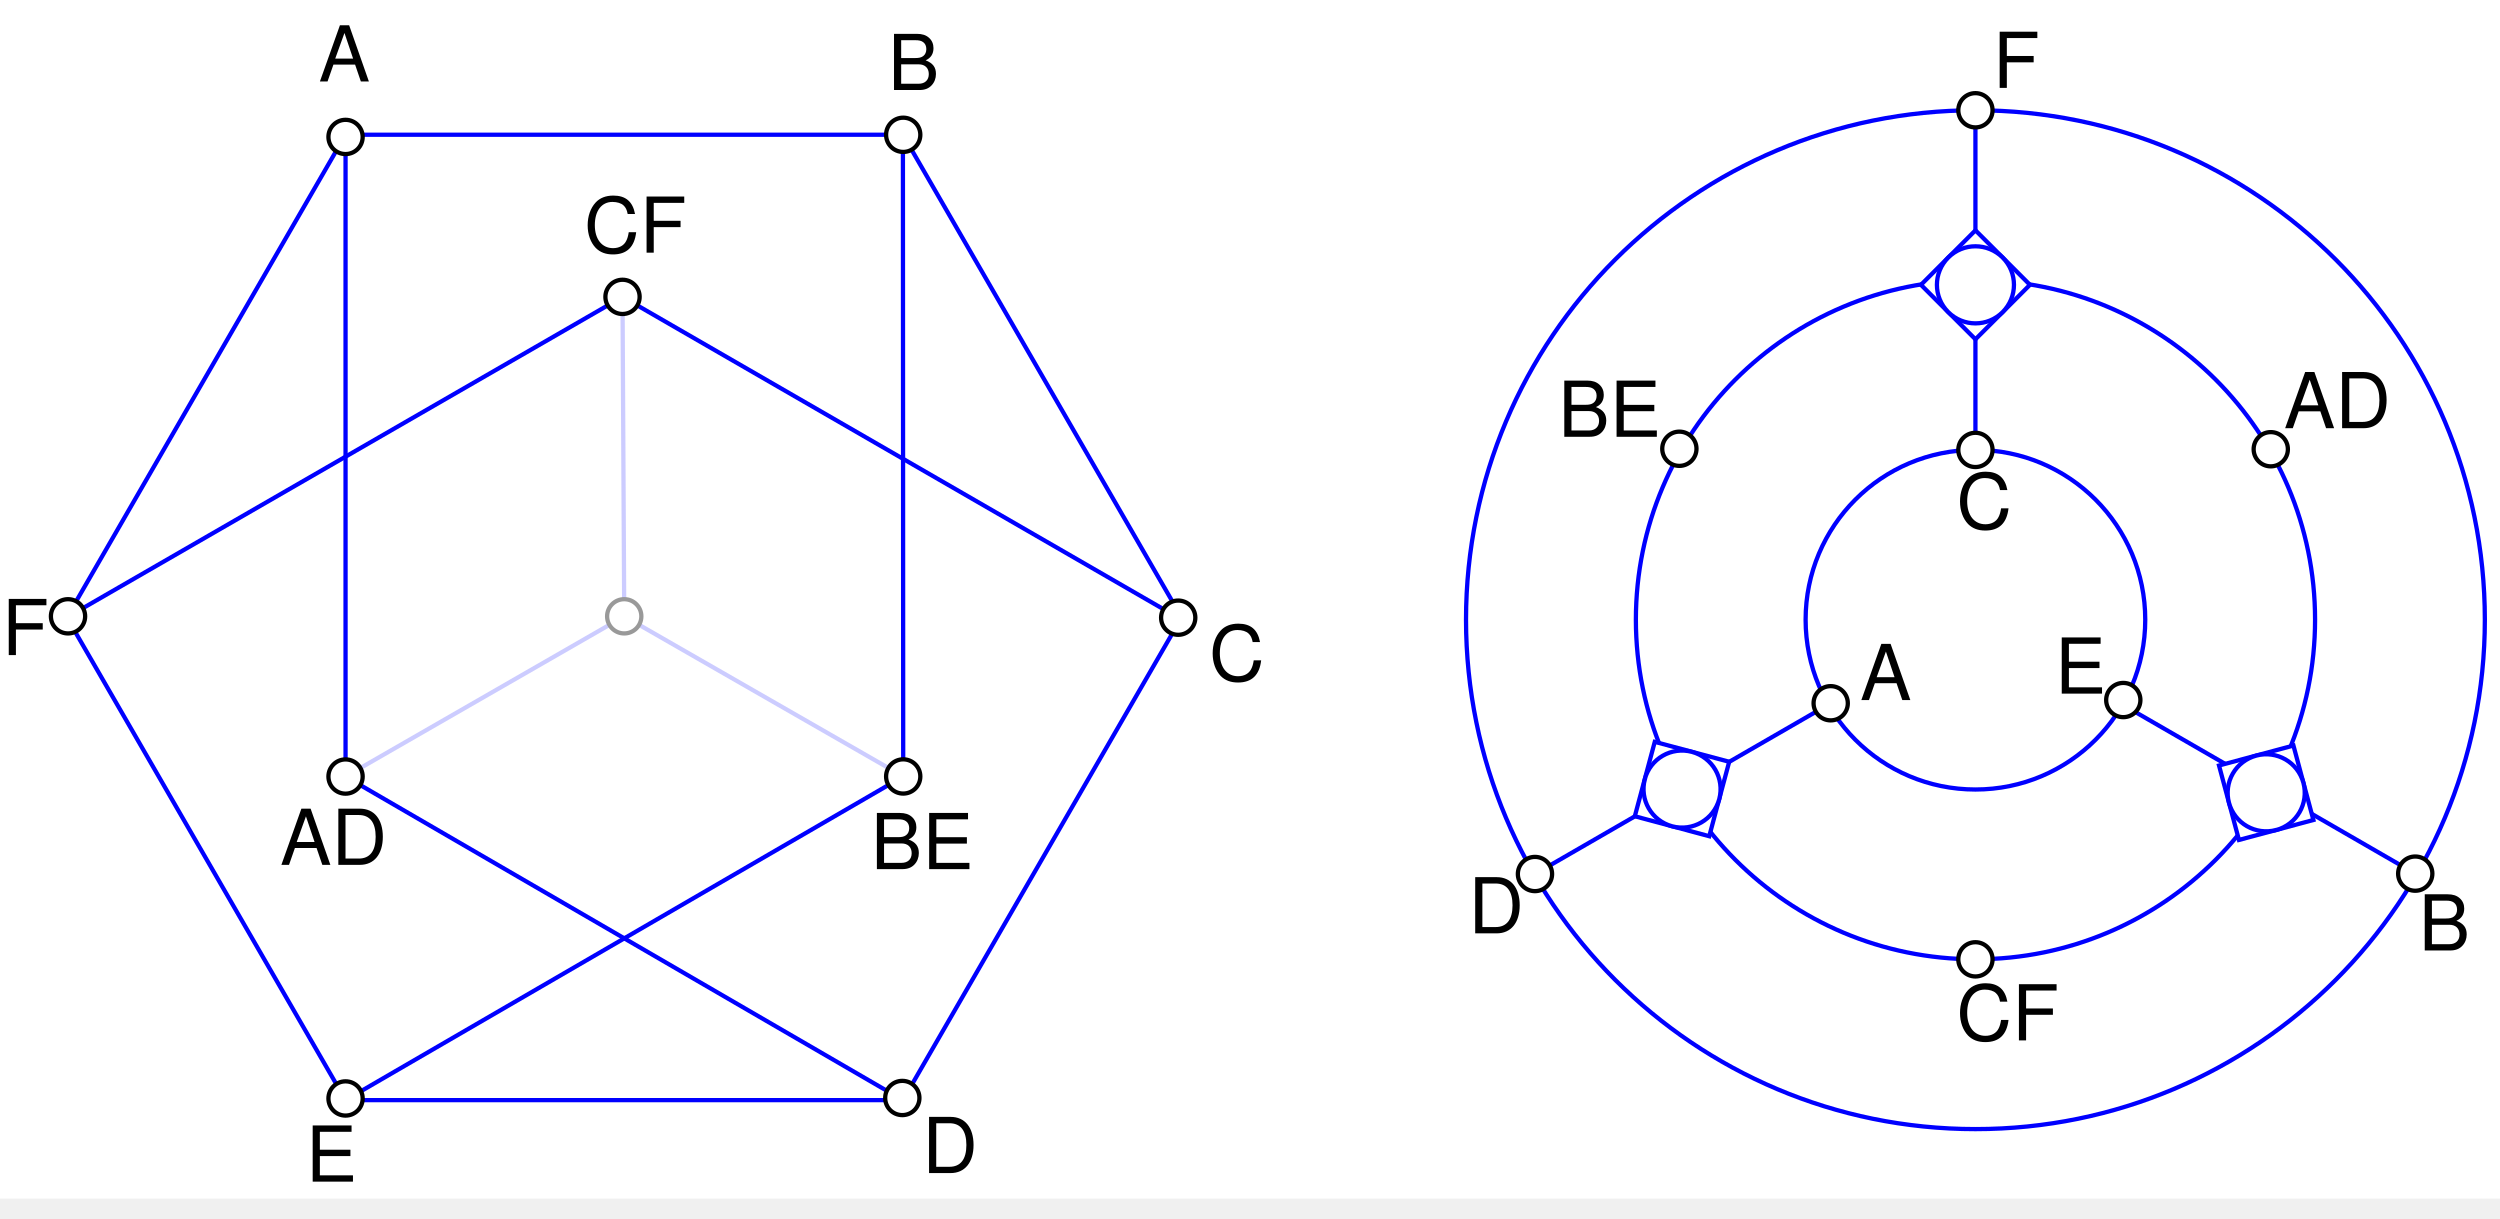
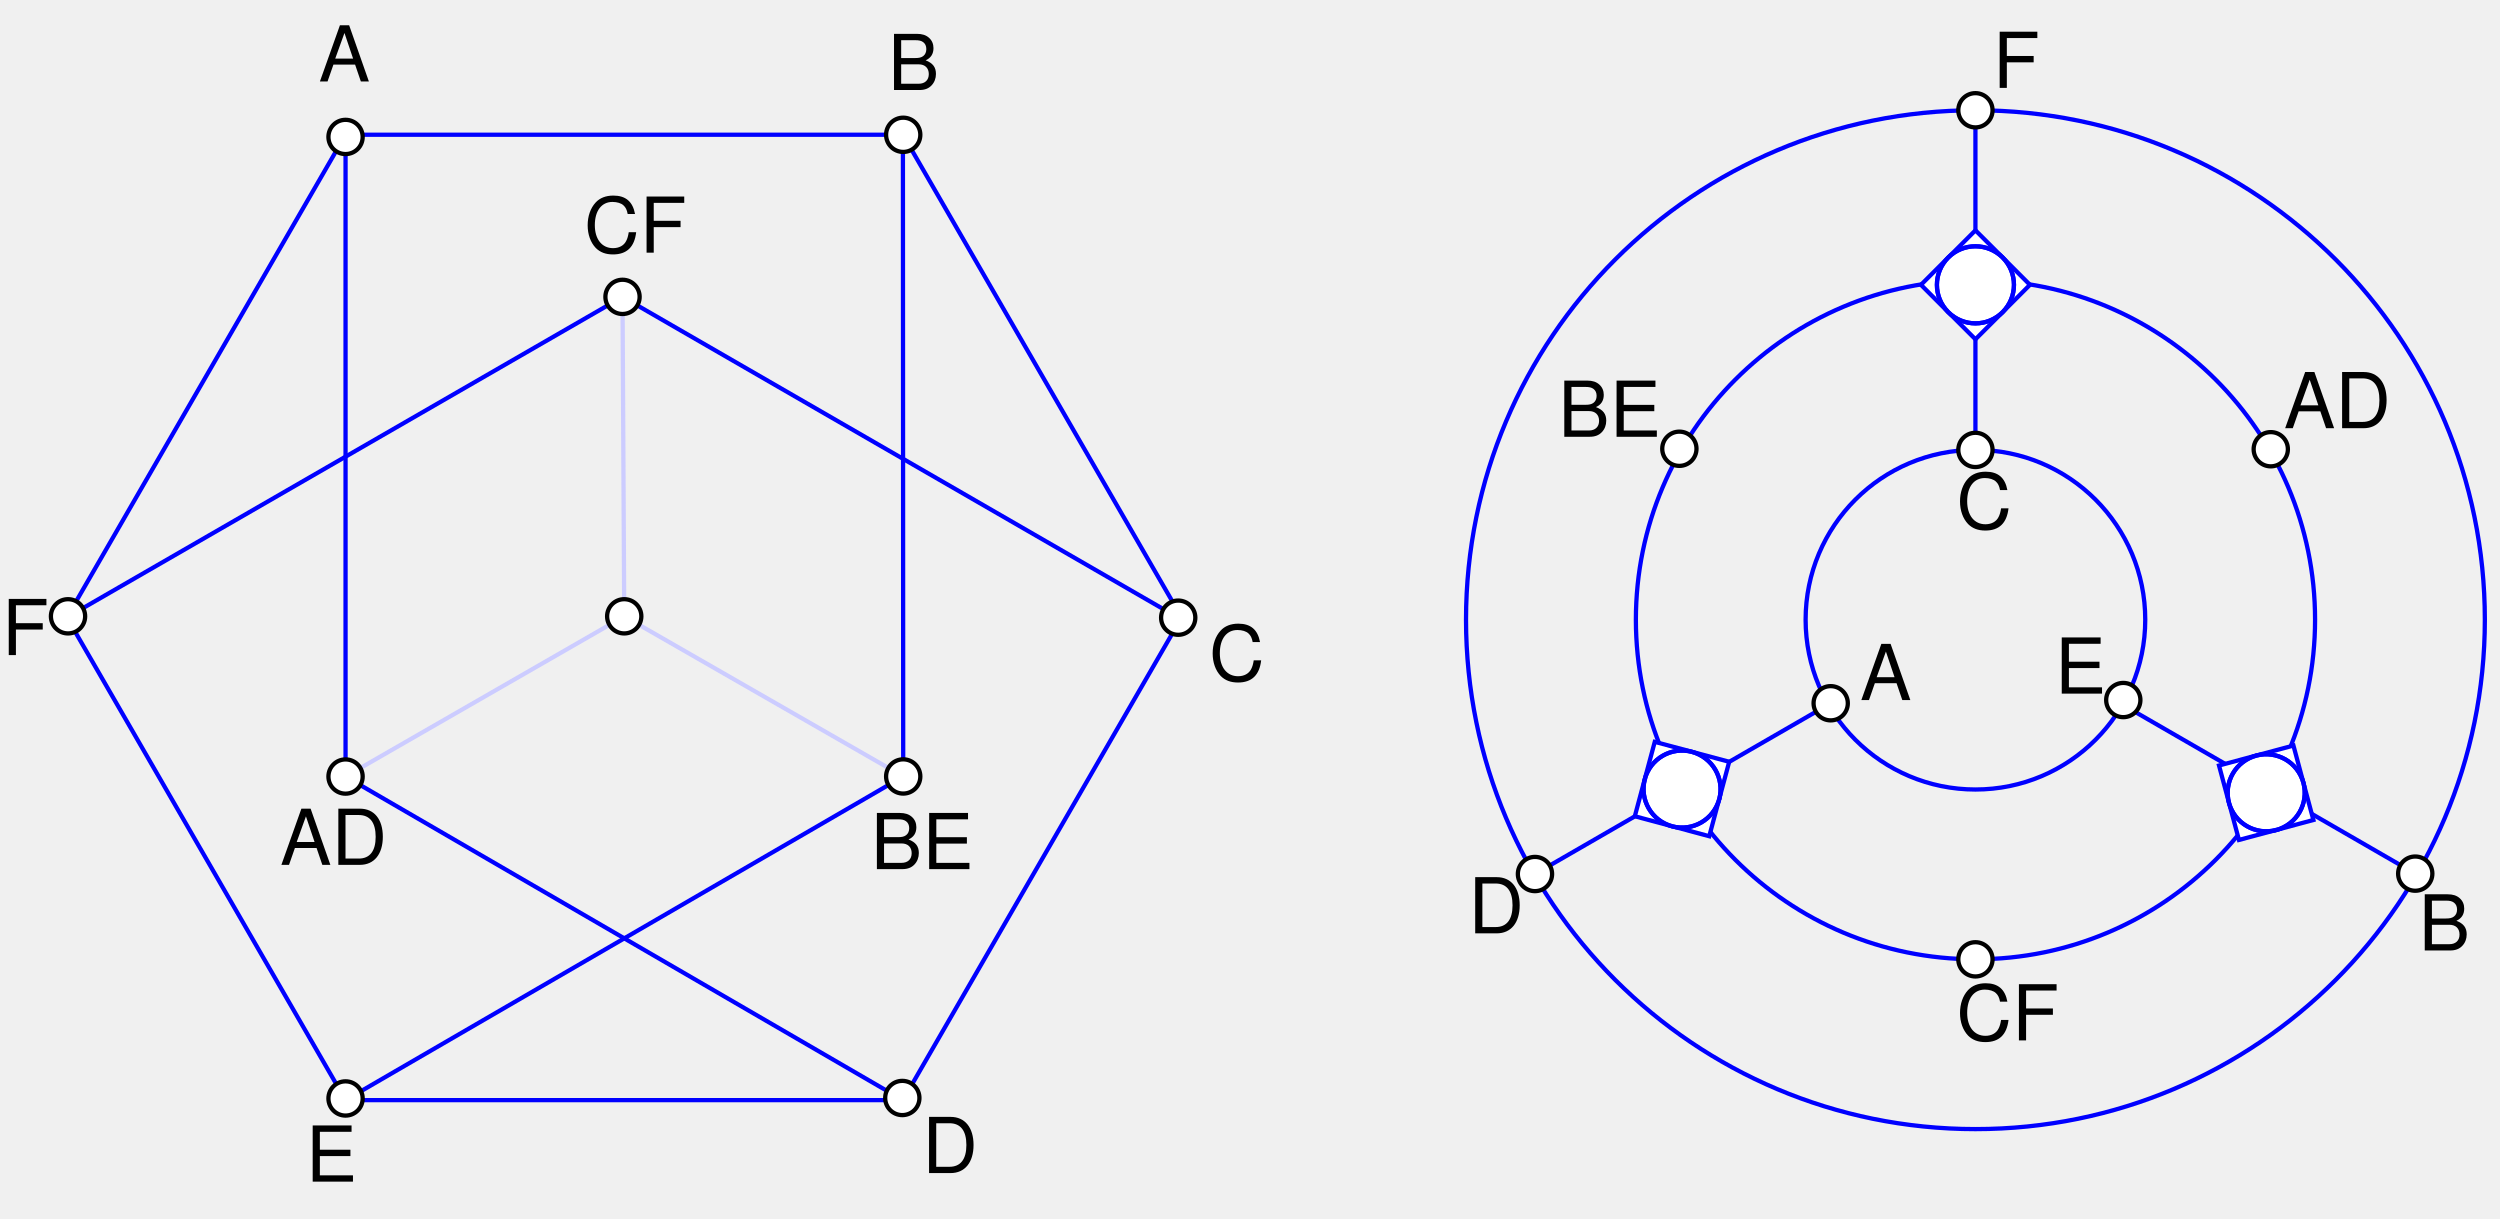
<svg xmlns="http://www.w3.org/2000/svg" width="584" height="284.69">
-   <path fill="#fff" d="M0 0h584v280H0z" />
-   <path fill="none" stroke="#00f" d="M80.72 256.99l-65.1-112.76 65.1-112.76h130.2l65.1 112.76-65.1 112.76H80.72z" />
-   <path fill="none" stroke="#00f" d="M80.72 31.47V181.4l130.2 75.59" />
-   <path fill="none" stroke="#00f" d="M15.62 144.23l129.8-74.88 129.25 74.62" />
-   <path fill="none" stroke="#00f" d="M210.92 31.47l.07 149.91-130.27 75.61" />
+   <g stroke="#00f" fill="none">
+     <path d="M80.72 256.99l-65.1-112.76 65.1-112.76h130.2l65.1 112.76-65.1 112.76H80.72z" />
+     <path d="M80.72 31.47V181.4l130.2 75.59" />
+     <path d="M15.62 144.23l129.8-74.88 129.25 74.62" />
+     <path d="M210.92 31.47l.07 149.91-130.27 75.61m420.41-112.23c0 21.91-17.76 39.67-39.67 39.67s-39.67-17.76-39.67-39.67 17.76-39.67 39.67-39.67 39.67 17.76 39.67 39.67z" />
+     <path d="M580.46 144.76c0 65.72-53.28 119-119 119s-119-53.28-119-119 53.28-119 119-119 119 53.28 119 119z" />
+     <path d="M540.8 144.76c0 43.82-35.52 79.33-79.33 79.33s-79.33-35.52-79.33-79.33 35.52-79.33 79.33-79.33 79.33 35.52 79.33 79.33zm-113.15 19.52l-69.08 39.89M461.46 25.76v79.34m102.74 98.98l-68.28-39.42" />
+     <path fill="#fff" d="M448.737 66.532l12.728-12.728 12.728 12.728-12.728 12.728z" />
+     <path d="M467.83 60.17c3.51 3.51 3.51 9.21 0 12.73s-9.21 3.52-12.73 0-3.51-9.21 0-12.73 9.21-3.51 12.73 0z" fill="#fff" />
+     <path d="M467.83 60.17c3.51 3.51 3.51 9.21 0 12.73s-9.21 3.52-12.73 0-3.51-9.21 0-12.73 9.21-3.51 12.73 0z" />
+     <path fill="#fff" d="M381.894 190.68l4.659-17.386 17.387 4.659-4.66 17.387z" />
+     <path d="M384.23 182c1.29-4.8 6.22-7.65 11.02-6.36s7.65 6.22 6.37 11.02c-1.29 4.8-6.22 7.65-11.02 6.36s-7.65-6.22-6.36-11.02z" fill="#fff" />
+     <path d="M384.23 182c1.29-4.8 6.22-7.65 11.02-6.36s7.65 6.22 6.37 11.02c-1.29 4.8-6.22 7.65-11.02 6.36s-7.65-6.22-6.36-11.02z" />
+     <path fill="#fff" d="M518.362 178.822l17.387-4.659 4.659 17.387-17.387 4.659z" />
+     <path d="M531.71 193.89c-4.8 1.29-9.74-1.56-11.02-6.36a8.989 8.989 0 0 1 6.37-11.02c4.8-1.29 9.73 1.56 11.02 6.37s-1.56 9.74-6.36 11.02z" fill="#fff" />
+     <path d="M531.71 193.89c-4.8 1.29-9.74-1.56-11.02-6.36a8.989 8.989 0 0 1 6.37-11.02c4.8-1.29 9.73 1.56 11.02 6.37s-1.56 9.74-6.36 11.02z" />
+   </g>
  <path fill="none" stroke="#ccf" d="M145.42 69.35l.4 74.62-65.1 37.43m65.1-37.43l65.17 37.41" />
-   <circle cx="80.72" cy="31.99" r="4" fill="#fff" />
-   <circle cx="80.72" cy="31.99" r="4" fill="none" stroke="#000" />
-   <circle cx="210.99" cy="31.49" r="4" fill="#fff" />
-   <circle cx="210.99" cy="31.49" r="4" fill="none" stroke="#000" />
-   <circle cx="145.42" cy="69.35" r="4" fill="#fff" />
-   <circle cx="145.42" cy="69.35" r="4" fill="none" stroke="#000" />
-   <circle cx="145.82" cy="143.97" r="4" fill="#fff" />
-   <circle cx="145.82" cy="143.97" r="4" fill="none" stroke="#999" />
-   <circle cx="80.72" cy="181.4" r="4" fill="#fff" />
-   <circle cx="80.72" cy="181.4" r="4" fill="none" stroke="#000" />
-   <circle cx="210.99" cy="181.38" r="4" fill="#fff" />
-   <circle cx="210.99" cy="181.38" r="4" fill="none" stroke="#000" />
-   <circle cx="275.23" cy="144.29" r="4" fill="#fff" />
-   <circle cx="275.23" cy="144.29" r="4" fill="none" stroke="#000" />
-   <circle cx="210.78" cy="256.49" r="4" fill="#fff" />
-   <circle cx="210.78" cy="256.49" r="4" fill="none" stroke="#000" />
-   <circle cx="80.72" cy="256.6" r="4" fill="#fff" />
-   <circle cx="80.72" cy="256.6" r="4" fill="none" stroke="#000" />
-   <circle cx="15.89" cy="143.97" r="4" fill="#fff" />
-   <circle cx="15.89" cy="143.97" r="4" fill="none" stroke="#000" />
-   <text transform="translate(74.42 19.03)" font-family="Helvetica, Helvetica" font-size="18">
-     <tspan x="0" y="0">A</tspan>
-   </text>
-   <text transform="translate(207.42 21.03)" font-family="Helvetica, Helvetica" font-size="18">
-     <tspan x="0" y="0">B</tspan>
-   </text>
-   <text transform="translate(282.42 159.03)" font-family="Helvetica, Helvetica" font-size="18">
-     <tspan x="0" y="0">C</tspan>
-   </text>
-   <text transform="translate(215.42 274.03)" font-family="Helvetica, Helvetica" font-size="18">
-     <tspan x="0" y="0">D</tspan>
-   </text>
-   <text transform="translate(71.42 276.03)" font-family="Helvetica, Helvetica" font-size="18">
-     <tspan x="0" y="0">E</tspan>
-   </text>
-   <text transform="translate(.42 153.03)" font-family="Helvetica, Helvetica" font-size="18">
-     <tspan x="0" y="0">F</tspan>
-   </text>
-   <text transform="translate(136.42 59.03)" font-family="Helvetica, Helvetica" font-size="18">
-     <tspan x="0" y="0">CF</tspan>
-   </text>
-   <text transform="translate(65.42 202.03)" font-family="Helvetica, Helvetica" font-size="18">
-     <tspan x="0" y="0">AD</tspan>
-   </text>
-   <text transform="translate(203.42 203.03)" font-family="Helvetica, Helvetica" font-size="18">
-     <tspan x="0" y="0">BE</tspan>
-   </text>
-   <path d="M501.13 144.76c0 21.91-17.76 39.67-39.67 39.67s-39.67-17.76-39.67-39.67 17.76-39.67 39.67-39.67 39.67 17.76 39.67 39.67z" fill="none" stroke="#00f" />
-   <path d="M580.46 144.76c0 65.72-53.28 119-119 119s-119-53.28-119-119 53.28-119 119-119 119 53.28 119 119z" fill="none" stroke="#00f" />
-   <path d="M540.8 144.76c0 43.82-35.52 79.33-79.33 79.33s-79.33-35.52-79.33-79.33 35.52-79.33 79.33-79.33 79.33 35.52 79.33 79.33zm-113.15 19.52l-69.08 39.89M461.46 25.76v79.34m102.74 98.98l-68.28-39.42" fill="none" stroke="#00f" />
-   <path fill="#fff" d="M448.737 66.532l12.728-12.728 12.728 12.728-12.728 12.728z" />
-   <path fill="none" stroke="#00f" d="M448.737 66.532l12.728-12.728 12.728 12.728-12.728 12.728z" />
-   <path d="M467.83 60.17c3.51 3.51 3.51 9.21 0 12.73s-9.21 3.52-12.73 0-3.51-9.21 0-12.73 9.21-3.51 12.73 0z" fill="#fff" />
-   <path d="M467.83 60.17c3.51 3.51 3.51 9.21 0 12.73s-9.21 3.52-12.73 0-3.51-9.21 0-12.73 9.21-3.51 12.73 0z" fill="none" stroke="#00f" />
-   <path fill="#fff" d="M381.894 190.68l4.659-17.386 17.387 4.659-4.66 17.387z" />
-   <path fill="none" stroke="#00f" d="M381.894 190.68l4.659-17.386 17.387 4.659-4.66 17.387z" />
-   <path d="M384.23 182c1.29-4.8 6.22-7.65 11.02-6.36s7.65 6.22 6.37 11.02c-1.29 4.8-6.22 7.65-11.02 6.36s-7.65-6.22-6.36-11.02z" fill="#fff" />
-   <path d="M384.23 182c1.29-4.8 6.22-7.65 11.02-6.36s7.65 6.22 6.37 11.02c-1.29 4.8-6.22 7.65-11.02 6.36s-7.65-6.22-6.36-11.02z" fill="none" stroke="#00f" />
-   <path fill="#fff" d="M518.362 178.822l17.387-4.659 4.659 17.387-17.387 4.659z" />
-   <path fill="none" stroke="#00f" d="M518.362 178.822l17.387-4.659 4.659 17.387-17.387 4.659z" />
-   <path d="M531.71 193.89c-4.8 1.29-9.74-1.56-11.02-6.36a8.989 8.989 0 0 1 6.37-11.02c4.8-1.29 9.73 1.56 11.02 6.37s-1.56 9.74-6.36 11.02z" fill="#fff" />
-   <path d="M531.71 193.89c-4.8 1.29-9.74-1.56-11.02-6.36a8.989 8.989 0 0 1 6.37-11.02c4.8-1.29 9.73 1.56 11.02 6.37s-1.56 9.74-6.36 11.02z" fill="none" stroke="#00f" />
-   <circle cx="461.46" cy="25.76" r="4" fill="#fff" />
-   <circle cx="461.46" cy="25.76" r="4" fill="none" stroke="#000" />
-   <circle cx="392.3" cy="104.83" r="4" fill="#fff" />
-   <circle cx="392.3" cy="104.83" r="4" fill="none" stroke="#000" />
-   <circle cx="461.46" cy="105.1" r="4" fill="#fff" />
-   <circle cx="461.46" cy="105.1" r="4" fill="none" stroke="#000" />
-   <circle cx="427.65" cy="164.28" r="4" fill="#fff" />
-   <circle cx="427.65" cy="164.28" r="4" fill="none" stroke="#000" />
-   <circle cx="496" cy="163.53" r="4" fill="#fff" />
-   <circle cx="496" cy="163.53" r="4" fill="none" stroke="#000" />
-   <circle cx="358.57" cy="204.17" r="4" fill="#fff" />
-   <circle cx="358.57" cy="204.17" r="4" fill="none" stroke="#000" />
-   <circle cx="564.2" cy="204.08" r="4" fill="#fff" />
-   <circle cx="564.2" cy="204.08" r="4" fill="none" stroke="#000" />
-   <circle cx="530.45" cy="104.94" r="4" fill="#fff" />
-   <circle cx="530.45" cy="104.94" r="4" fill="none" stroke="#000" />
-   <circle cx="461.46" cy="224.1" r="4" fill="#fff" />
-   <circle cx="461.46" cy="224.1" r="4" fill="none" stroke="#000" />
-   <text transform="translate(465.5 20.53)" font-family="Helvetica, Helvetica" font-size="18">
-     <tspan x="0" y="0">F</tspan>
-   </text>
-   <text transform="translate(533.5 100.03)" font-family="Helvetica, Helvetica" font-size="18">
-     <tspan x="0" y="0">AD</tspan>
-   </text>
-   <text transform="translate(364 102.03)" font-family="Helvetica, Helvetica" font-size="18">
-     <tspan x="0" y="0">BE</tspan>
-   </text>
-   <text transform="translate(343 218.03)" font-family="Helvetica, Helvetica" font-size="18">
-     <tspan x="0" y="0">D</tspan>
-   </text>
-   <text transform="translate(434.5 163.53)" font-family="Helvetica, Helvetica" font-size="18">
-     <tspan x="0" y="0">A</tspan>
-   </text>
-   <text transform="translate(457 123.53)" font-family="Helvetica, Helvetica" font-size="18">
-     <tspan x="0" y="0">C</tspan>
-   </text>
-   <text transform="translate(480 162.03)" font-family="Helvetica, Helvetica" font-size="18">
-     <tspan x="0" y="0">E</tspan>
-   </text>
-   <text transform="translate(565 222.03)" font-family="Helvetica, Helvetica" font-size="18">
-     <tspan x="0" y="0">B</tspan>
-   </text>
-   <text transform="translate(457 243.03)" font-family="Helvetica, Helvetica" font-size="18">
-     <tspan x="0" y="0">CF</tspan>
-   </text>
+   <g fill="#fff" stroke="#000">
+     <circle cx="80.72" cy="31.99" r="4" />
+     <circle cx="210.99" cy="31.49" r="4" />
+     <circle cx="145.42" cy="69.35" r="4" />
+     <circle cx="145.82" cy="143.97" r="4" />
+     <circle cx="80.72" cy="181.4" r="4" />
+     <circle cx="210.99" cy="181.38" r="4" />
+     <circle cx="275.23" cy="144.29" r="4" />
+     <circle cx="210.78" cy="256.49" r="4" />
+     <circle cx="80.72" cy="256.6" r="4" />
+     <circle cx="15.89" cy="143.97" r="4" />
+     <circle cx="461.46" cy="25.76" r="4" />
+     <circle cx="392.3" cy="104.83" r="4" />
+     <circle cx="461.46" cy="105.1" r="4" />
+     <circle cx="427.65" cy="164.28" r="4" />
+     <circle cx="496" cy="163.53" r="4" />
+     <circle cx="358.57" cy="204.17" r="4" />
+     <circle cx="564.2" cy="204.08" r="4" />
+     <circle cx="530.45" cy="104.94" r="4" />
+     <circle cx="461.46" cy="224.1" r="4" />
+   </g>
+   <g font-family="Helvetica, Helvetica" font-size="18">
+     <text transform="translate(74.42 19.03)">A</text>
+     <text transform="translate(207.42 21.03)">B</text>
+     <text transform="translate(282.42 159.03)">C</text>
+     <text transform="translate(215.42 274.03)">D</text>
+     <text transform="translate(71.42 276.03)">E</text>
+     <text transform="translate(.42 153.03)">F</text>
+     <text transform="translate(136.42 59.03)">CF</text>
+     <text transform="translate(65.42 202.03)">AD</text>
+     <text transform="translate(203.42 203.03)">BE</text>
+     <text transform="translate(465.5 20.53)">F</text>
+     <text transform="translate(533.5 100.03)">AD</text>
+     <text transform="translate(364 102.03)">BE</text>
+     <text transform="translate(343 218.03)">D</text>
+     <text transform="translate(434.5 163.53)">A</text>
+     <text transform="translate(457 123.53)">C</text>
+     <text transform="translate(480 162.03)">E</text>
+     <text transform="translate(565 222.03)">B</text>
+     <text transform="translate(457 243.03)">CF</text>
+   </g>
</svg>
